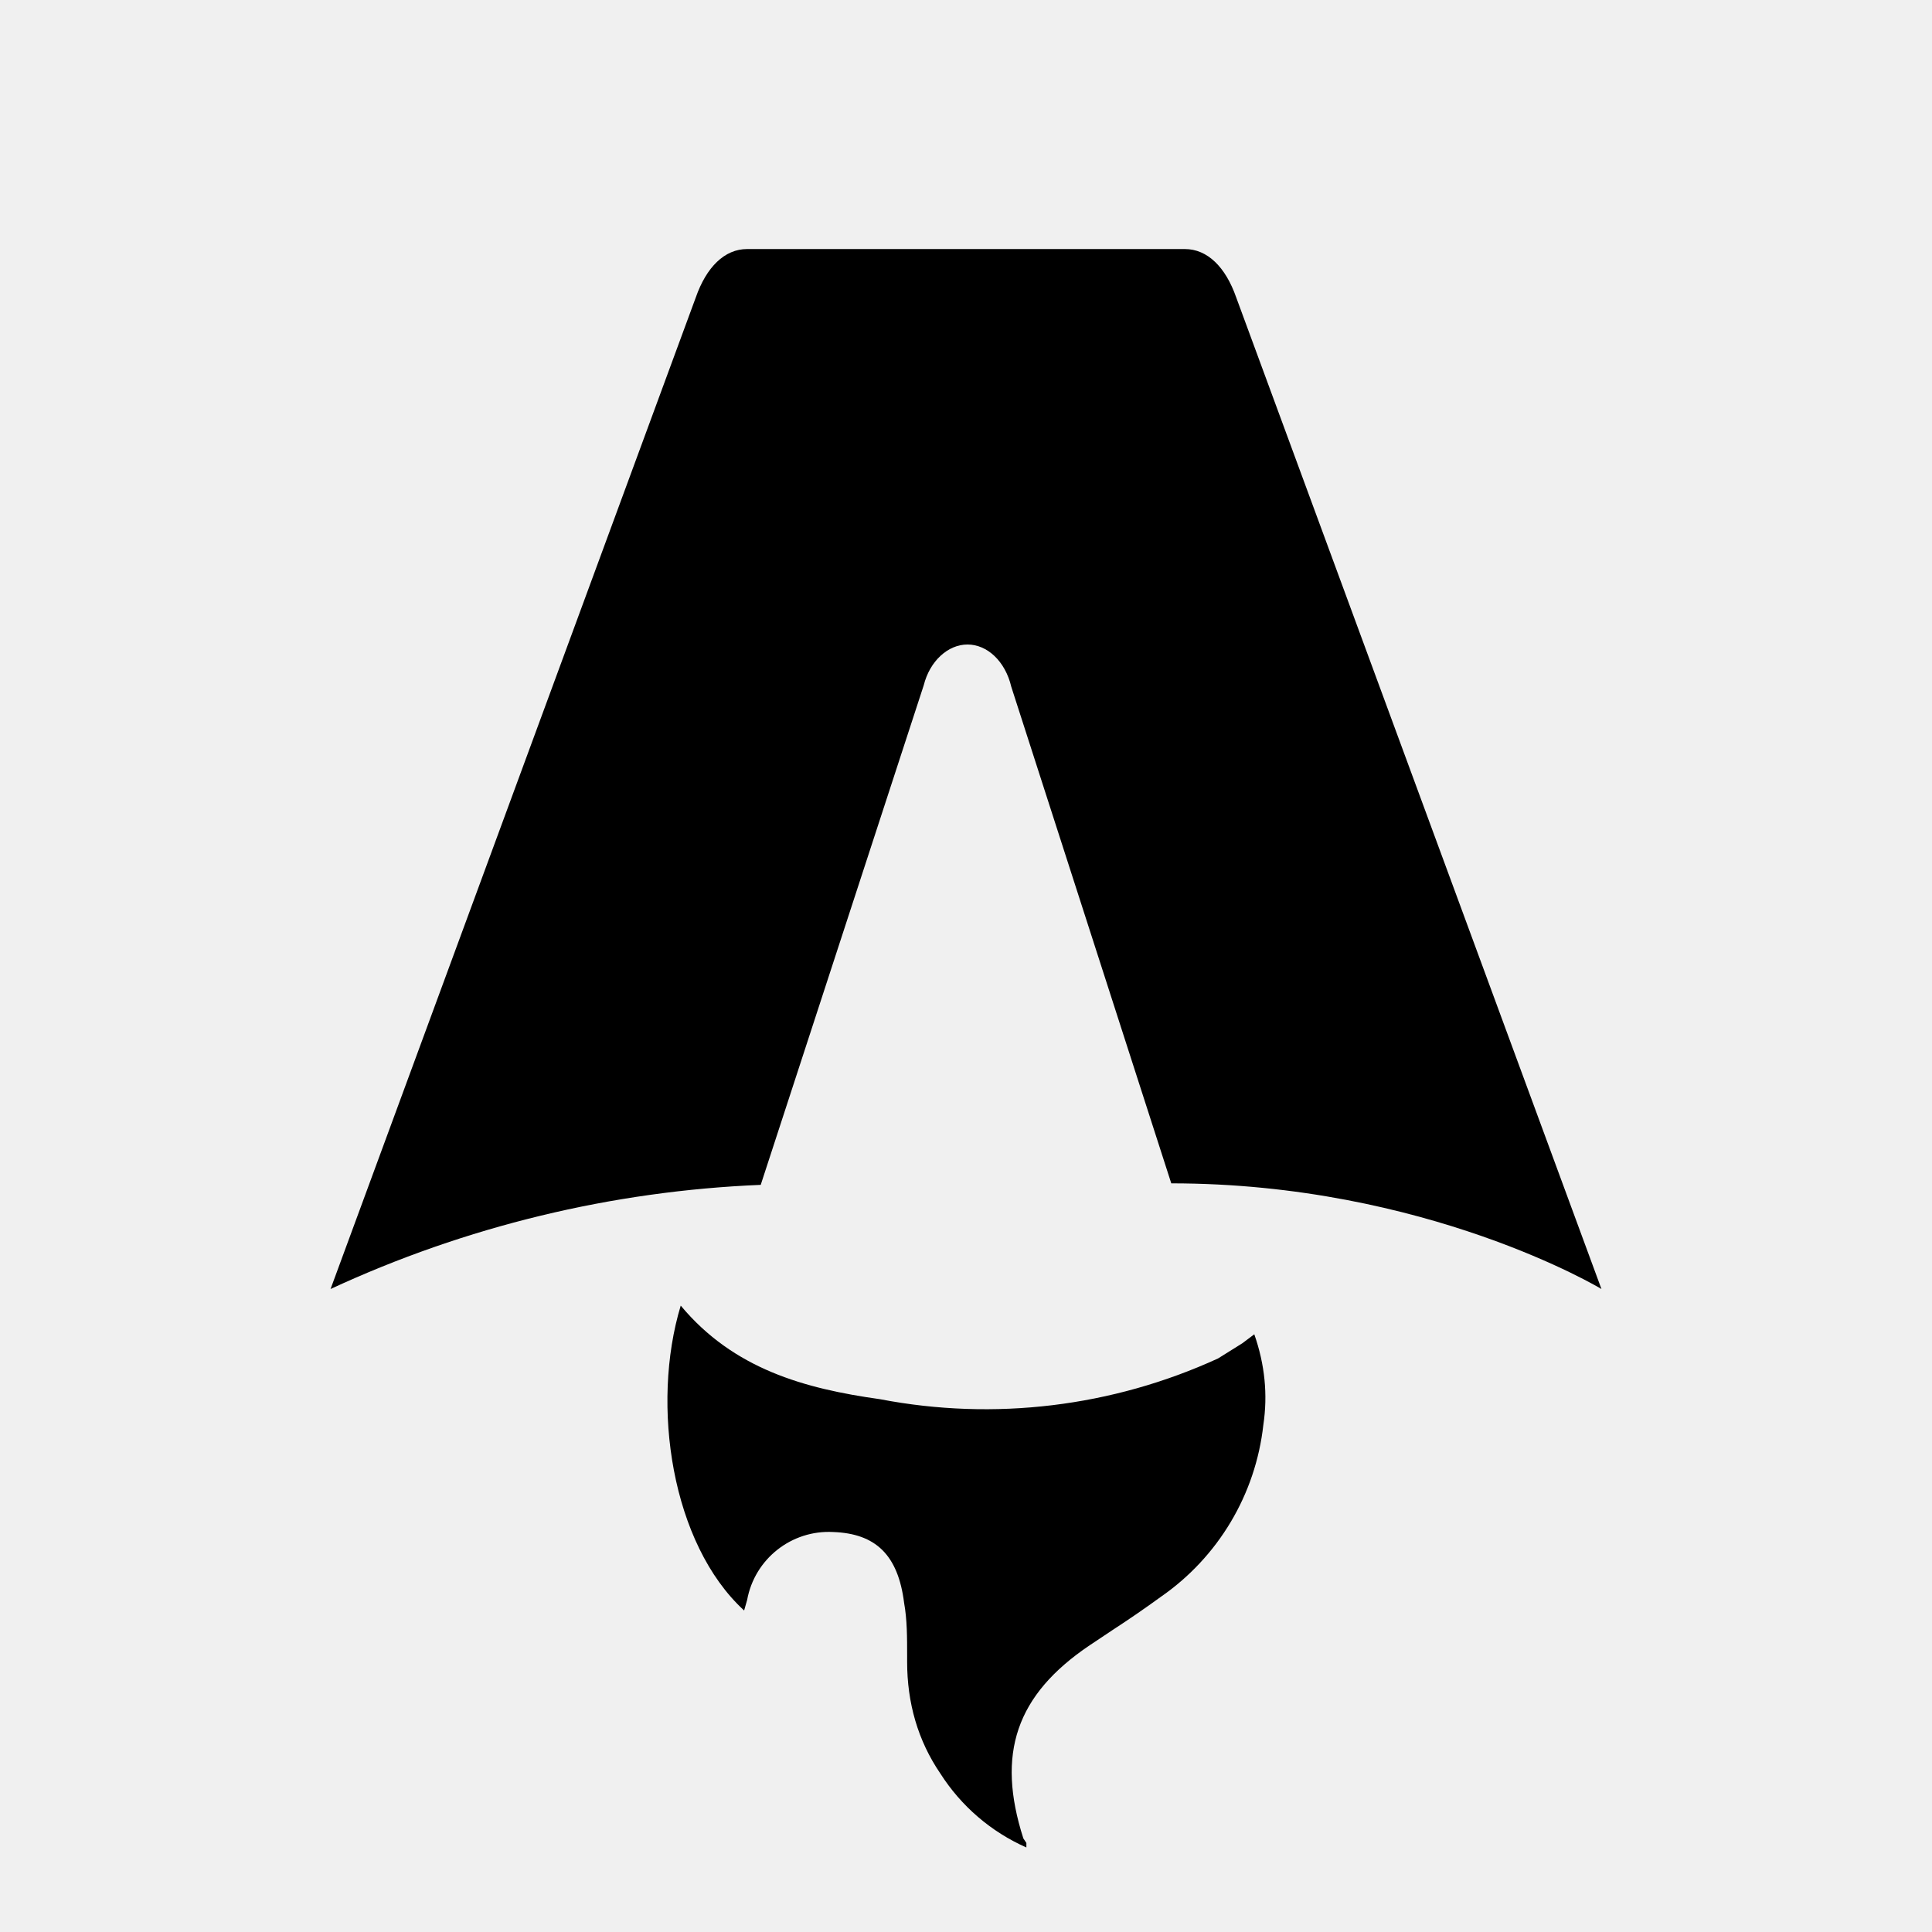
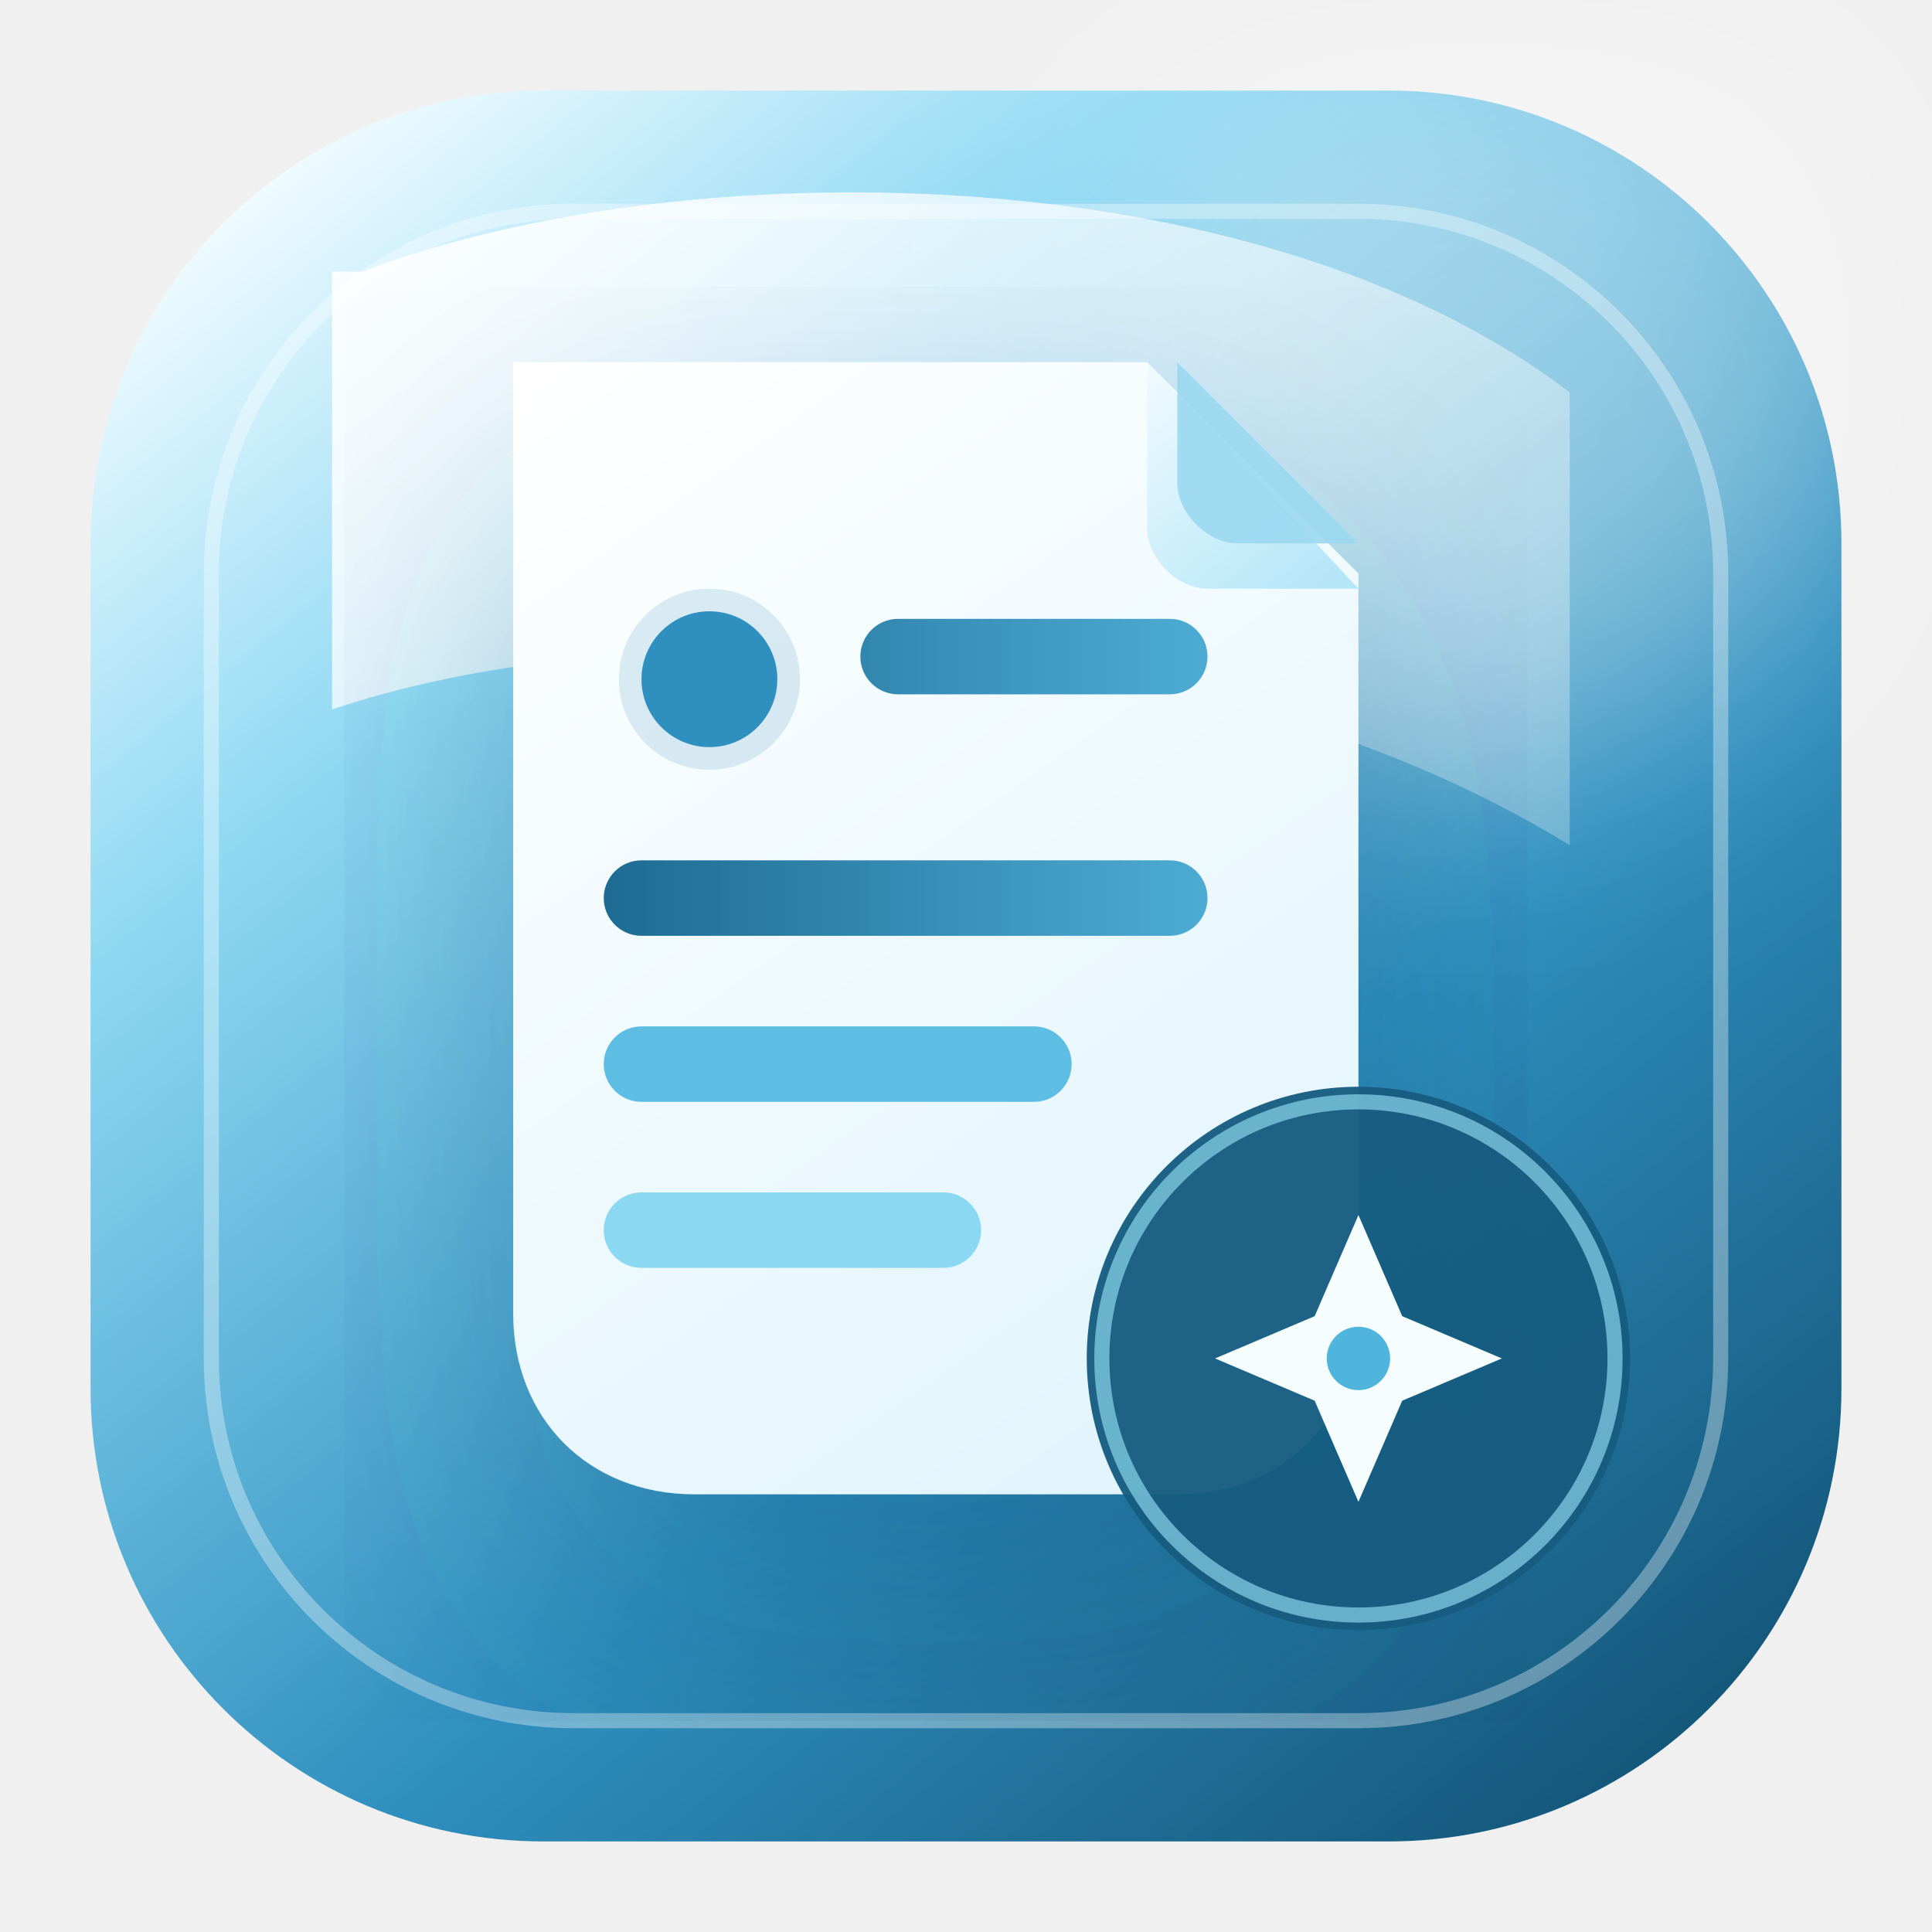
- <svg xmlns="http://www.w3.org/2000/svg" fill="none" viewBox="0 0 128 128">
-   <path d="M50.4 78.5a75.1 75.1 0 0 0-28.5 6.9l24.2-65.7c.7-2 1.9-3.2 3.4-3.2h29c1.5 0 2.7 1.2 3.4 3.2l24.2 65.7s-11.6-7-28.5-7L67 45.5c-.4-1.7-1.6-2.8-2.9-2.8-1.3 0-2.5 1.1-2.9 2.7L50.4 78.5Zm-1.1 28.2Zm-4.2-20.2c-2 6.6-.6 15.8 4.2 20.2a17.5 17.5 0 0 1 .2-.7 5.5 5.5 0 0 1 5.7-4.5c2.8.1 4.3 1.5 4.7 4.7.2 1.1.2 2.3.2 3.5v.4c0 2.7.7 5.2 2.2 7.4a13 13 0 0 0 5.7 4.9v-.3l-.2-.3c-1.8-5.6-.5-9.5 4.4-12.8l1.5-1a73 73 0 0 0 3.2-2.2 16 16 0 0 0 6.8-11.4c.3-2 .1-4-.6-6l-.8.6-1.6 1a37 37 0 0 1-22.4 2.7c-5-.7-9.7-2-13.2-6.2Z" />
-   <style>
-         path { fill: #000; }
-         @media (prefers-color-scheme: dark) {
-             path { fill: #FFF; }
-         }
-     </style>
+ <svg xmlns="http://www.w3.org/2000/svg" viewBox="0 0 128 128" role="img" aria-label="Resume icon">
+   <defs>
+     <linearGradient id="bg" x1="20" y1="10" x2="108" y2="118" gradientUnits="userSpaceOnUse">
+       <stop offset="0" stop-color="#effbff" />
+       <stop offset="0.24" stop-color="#8dd8f3" />
+       <stop offset="0.64" stop-color="#2f8fbe" />
+       <stop offset="1" stop-color="#14577b" />
+     </linearGradient>
+     <linearGradient id="glass" x1="28" y1="18" x2="104" y2="110" gradientUnits="userSpaceOnUse">
+       <stop offset="0" stop-color="#ffffff" stop-opacity="0.88" />
+       <stop offset="0.48" stop-color="#ffffff" stop-opacity="0.36" />
+       <stop offset="1" stop-color="#ffffff" stop-opacity="0.08" />
+     </linearGradient>
+     <linearGradient id="sheet" x1="36" y1="24" x2="88" y2="98" gradientUnits="userSpaceOnUse">
+       <stop offset="0" stop-color="#ffffff" />
+       <stop offset="1" stop-color="#dff4fc" />
+     </linearGradient>
+     <linearGradient id="fold" x1="73" y1="24" x2="86" y2="40" gradientUnits="userSpaceOnUse">
+       <stop offset="0" stop-color="#f7fdff" />
+       <stop offset="1" stop-color="#b5e6f8" />
+     </linearGradient>
+     <linearGradient id="line" x1="40" y1="0" x2="87" y2="0" gradientUnits="userSpaceOnUse">
+       <stop offset="0" stop-color="#1d6b93" />
+       <stop offset="1" stop-color="#56b7df" />
+     </linearGradient>
+     <filter id="shadow" x="-20%" y="-20%" width="140%" height="140%">
+       <feDropShadow dx="0" dy="10" stdDeviation="10" flood-color="#0f4867" flood-opacity="0.22" />
+     </filter>
+     <filter id="glow" x="-30%" y="-30%" width="160%" height="160%">
+       <feGaussianBlur stdDeviation="8" />
+     </filter>
+   </defs>
+   <rect x="6" y="6" width="116" height="116" rx="30" fill="url(#bg)" />
+   <circle cx="98" cy="24" r="26" fill="#ffffff" fill-opacity="0.34" filter="url(#glow)" />
+   <path d="M24 18c21-8 59-8 80 8v30c-13-8-31-13-52-13-11 0-21 1-30 4V18Z" fill="url(#glass)" />
+   <rect x="14" y="14" width="100" height="100" rx="24" fill="none" stroke="#ffffff" stroke-opacity="0.34" />
+   <g filter="url(#shadow)">
+     <path d="M34 24h42l14 14v49c0 7-5 12-12 12H46c-7 0-12-5-12-12V24Z" fill="url(#sheet)" />
+     <path d="M76 24v11c0 2 2 4 4 4h10L76 24Z" fill="url(#fold)" />
+     <path d="M78 24l12 12h-8c-2 0-4-2-4-4v-8Z" fill="#9ad8f0" fill-opacity="0.9" />
+   </g>
+   <circle cx="47" cy="45" r="6" fill="#2c85b3" fill-opacity="0.16" />
+   <circle cx="47" cy="45" r="4.5" fill="#2f8fbe" />
+   <rect x="57" y="41" width="23" height="5" rx="2.5" fill="url(#line)" />
+   <rect x="40" y="57" width="40" height="5" rx="2.5" fill="url(#line)" />
+   <rect x="40" y="68" width="31" height="5" rx="2.5" fill="#5ebde3" />
+   <rect x="40" y="79" width="25" height="5" rx="2.5" fill="#8bd8f3" />
+   <g transform="translate(74 74)">
+     <circle cx="16" cy="16" r="18" fill="#165d80" fill-opacity="0.96" />
+     <circle cx="16" cy="16" r="17" fill="none" stroke="#93ddf4" stroke-opacity="0.65" />
+     <path d="M16 6.5l2.9 6.7 6.6 2.8-6.6 2.8-2.9 6.7-2.9-6.7-6.6-2.8 6.6-2.8L16 6.5Z" fill="#f5fdff" />
+     <circle cx="16" cy="16" r="2.1" fill="#4fb5dd" />
+   </g>
</svg>
